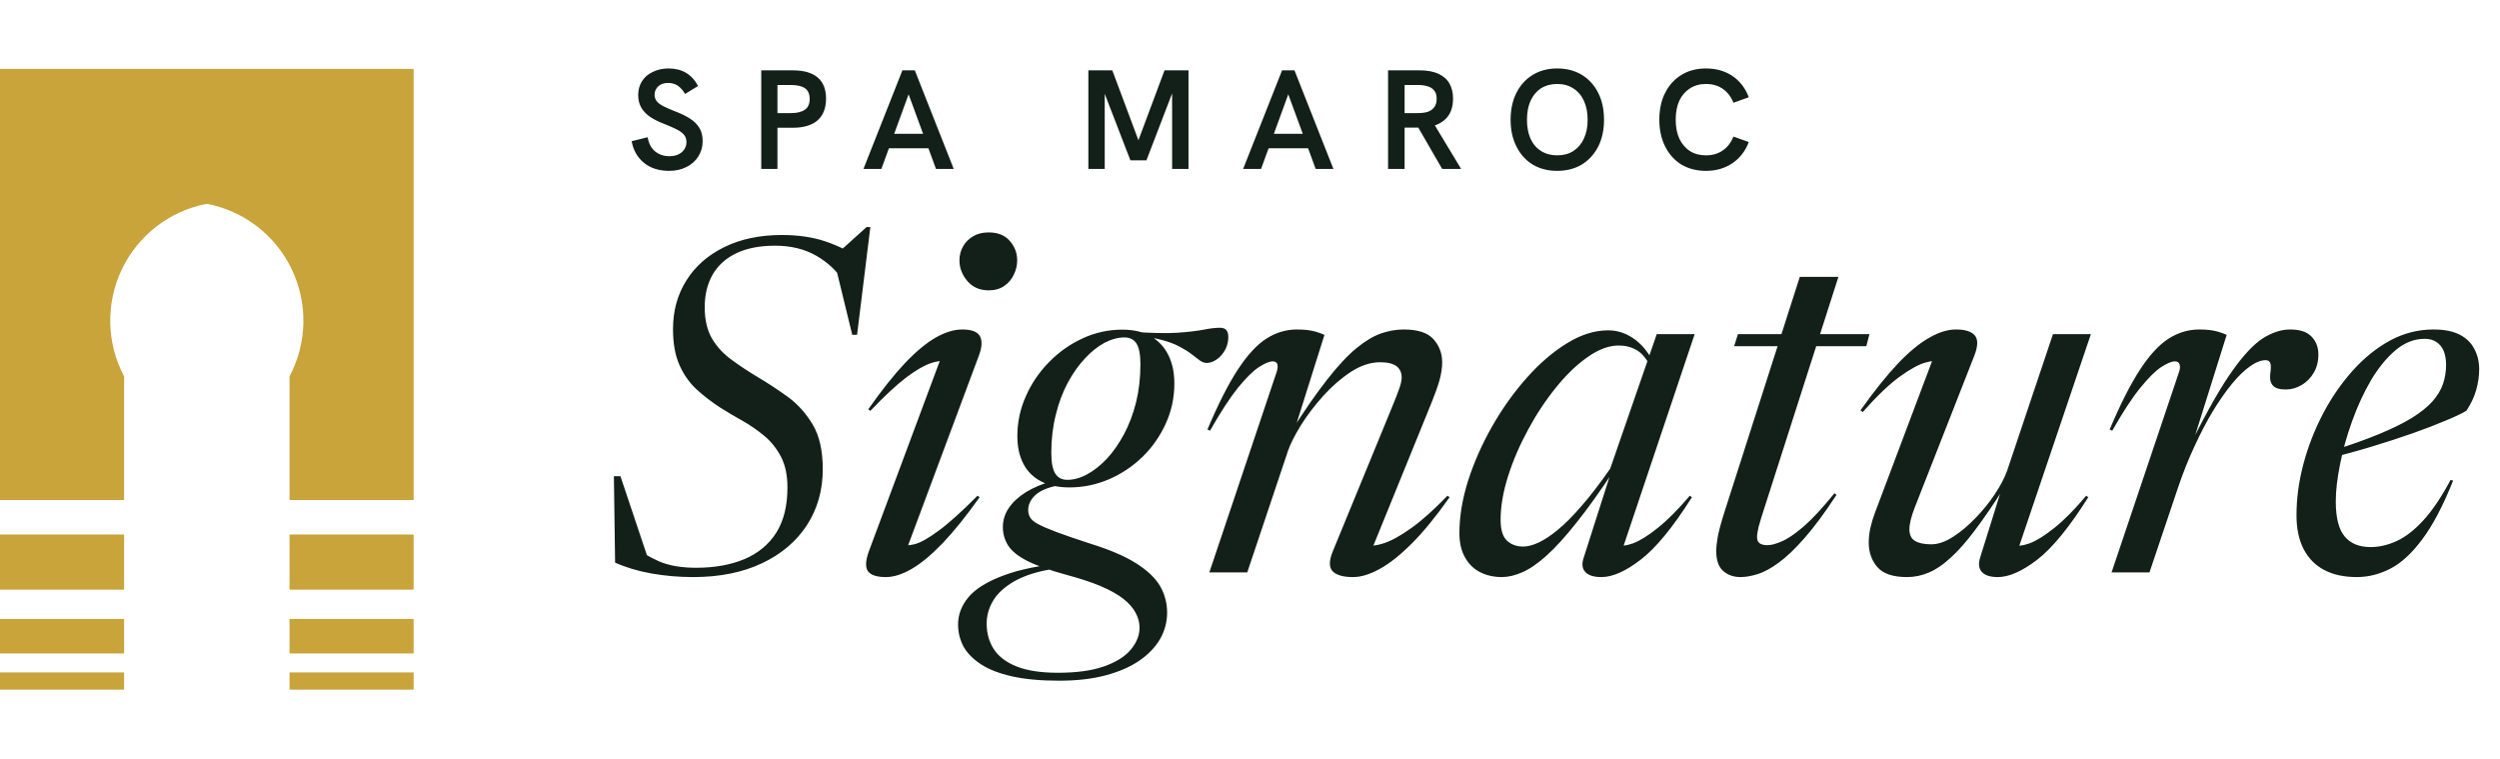
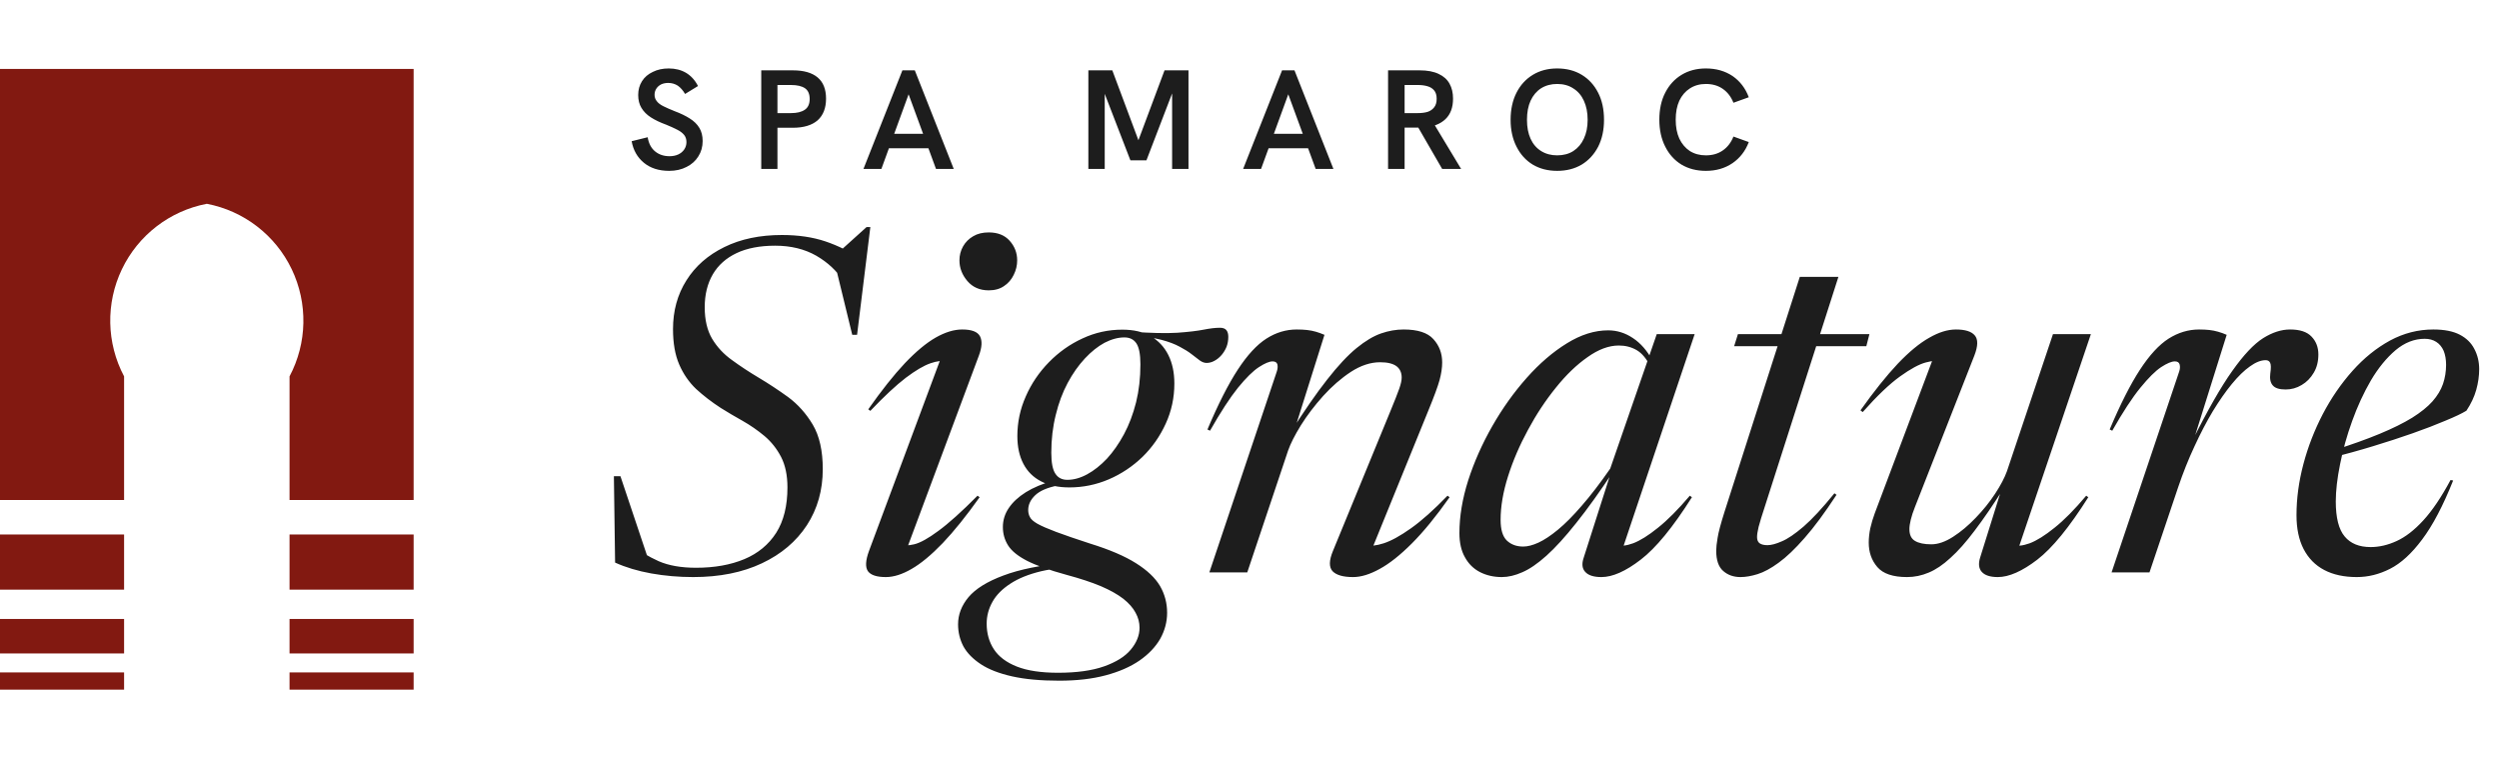
<svg xmlns="http://www.w3.org/2000/svg" viewBox="0 0 145 44" role="img" aria-label="Spa Maroc Signature">
-   <g fill="#C9A43B" transform="translate(0 4)">
+   <g fill="#821911" transform="translate(0 4)">
    <path fill-rule="evenodd" d="M0 0H24V25H0ZM7.2 25V17.83A6.9 6.9 0 0 1 12 7.82A6.9 6.9 0 0 1 16.8 17.83V25Z" />
    <path d="M0 27h7.2v3.2H0ZM16.8 27H24v3.2h-7.2Z" />
    <path d="M0 31.9h7.2v2H0ZM16.8 31.9H24v2h-7.2Z" />
    <path d="M0 35h7.2v1H0ZM16.8 35H24v1h-7.2Z" />
  </g>
-   <path fill="#13201A" d="M38.83 9.91Q37.93 9.91 37.36 9.44Q36.79 8.97 36.65 8.19L37.58 7.96Q37.67 8.5 38.01 8.78Q38.35 9.06 38.85 9.06Q39.13 9.06 39.35 8.96Q39.57 8.86 39.7 8.67Q39.83 8.48 39.83 8.24Q39.83 7.99 39.69 7.82Q39.55 7.65 39.29 7.52Q39.02 7.38 38.65 7.23Q38.13 7.04 37.77 6.81Q37.41 6.58 37.22 6.26Q37.03 5.95 37.03 5.51Q37.03 5.06 37.25 4.71Q37.47 4.36 37.88 4.17Q38.28 3.97 38.8 3.97Q39.37 3.97 39.8 4.22Q40.24 4.48 40.5 4.99L39.75 5.45Q39.57 5.14 39.33 4.97Q39.08 4.81 38.77 4.81Q38.55 4.81 38.37 4.89Q38.19 4.98 38.09 5.13Q37.98 5.29 37.98 5.5Q37.98 5.71 38.11 5.87Q38.23 6.03 38.49 6.16Q38.75 6.29 39.15 6.45Q39.66 6.64 40.02 6.87Q40.39 7.1 40.58 7.42Q40.77 7.73 40.77 8.18Q40.77 8.68 40.52 9.07Q40.28 9.46 39.84 9.68Q39.4 9.91 38.83 9.91ZM44.17 9.8L44.17 4.08L46 4.08Q46.95 4.08 47.44 4.49Q47.93 4.9 47.93 5.72Q47.93 6.54 47.44 6.98Q46.94 7.41 46 7.41L45.11 7.41L45.11 9.8ZM45.11 6.56L45.9 6.56Q46.41 6.56 46.69 6.37Q46.98 6.18 46.98 5.74Q46.98 5.31 46.71 5.12Q46.43 4.93 45.9 4.93L45.11 4.93ZM50.1 9.8L52.36 4.08L53.08 4.08L55.34 9.8L54.31 9.8L52.72 5.47L51.14 9.8ZM51.51 8.6L51.8 7.76L53.63 7.76L53.94 8.6ZM63.15 9.8L63.15 4.08L64.54 4.08L66.14 8.36L65.97 8.36L67.57 4.08L68.96 4.08L68.96 9.8L68.01 9.8L68.01 5.19L68.09 5.21L66.52 9.3L65.59 9.3L64.01 5.21L64.1 5.19L64.1 9.8ZM72.13 9.8L74.39 4.08L75.11 4.08L77.37 9.8L76.34 9.8L74.75 5.47L73.17 9.8ZM73.54 8.6L73.83 7.76L75.66 7.76L75.97 8.6ZM80.54 9.8L80.54 4.08L82.37 4.08Q83.05 4.08 83.48 4.29Q83.91 4.49 84.11 4.86Q84.31 5.22 84.31 5.72Q84.31 6.49 83.87 6.91Q83.43 7.33 82.62 7.4Q82.46 7.4 82.27 7.4Q82.08 7.4 81.93 7.4L81.5 7.4L81.5 9.8ZM83.68 9.8L82.23 7.29L83.2 7.18L84.78 9.8ZM81.5 6.56L82.27 6.56Q82.59 6.56 82.83 6.49Q83.07 6.41 83.21 6.23Q83.36 6.05 83.36 5.73Q83.36 5.41 83.21 5.24Q83.07 5.07 82.82 5Q82.58 4.93 82.27 4.93L81.5 4.93ZM90.35 9.91Q89.55 9.91 88.94 9.55Q88.33 9.18 87.99 8.5Q87.65 7.83 87.65 6.95Q87.65 6.05 87.99 5.38Q88.33 4.71 88.94 4.34Q89.55 3.97 90.35 3.97Q91.17 3.97 91.78 4.34Q92.39 4.71 92.73 5.38Q93.07 6.04 93.07 6.95Q93.07 7.84 92.73 8.51Q92.38 9.18 91.77 9.55Q91.16 9.91 90.35 9.91ZM90.35 9.01Q90.9 9.01 91.29 8.76Q91.69 8.5 91.9 8.04Q92.12 7.58 92.12 6.95Q92.12 6.31 91.9 5.84Q91.69 5.38 91.29 5.13Q90.9 4.87 90.35 4.87Q89.82 4.87 89.42 5.12Q89.03 5.37 88.81 5.84Q88.6 6.3 88.6 6.95Q88.6 7.59 88.81 8.05Q89.02 8.51 89.42 8.76Q89.82 9.01 90.35 9.01ZM98.98 9.91Q98.18 9.91 97.57 9.55Q96.96 9.18 96.62 8.5Q96.28 7.83 96.28 6.94Q96.28 6.04 96.62 5.38Q96.96 4.71 97.57 4.34Q98.18 3.97 98.98 3.97Q99.87 3.97 100.53 4.41Q101.18 4.86 101.47 5.64L100.58 5.96Q100.38 5.45 99.97 5.16Q99.56 4.87 98.98 4.87Q98.45 4.87 98.05 5.13Q97.66 5.38 97.44 5.84Q97.23 6.3 97.23 6.94Q97.23 7.58 97.44 8.04Q97.66 8.5 98.05 8.76Q98.45 9.01 98.98 9.01Q99.56 9.01 99.97 8.72Q100.38 8.43 100.58 7.92L101.47 8.24Q101.18 9.01 100.53 9.46Q99.87 9.91 98.98 9.91Z" />
-   <path fill="#13201A" d="M48.96 16.34Q48.38 15.42 47.36 14.83Q46.34 14.25 44.98 14.25Q43.65 14.25 42.74 14.68Q41.83 15.11 41.36 15.91Q40.89 16.72 40.89 17.82Q40.89 18.92 41.32 19.65Q41.76 20.38 42.48 20.89Q43.19 21.41 44.03 21.91Q44.87 22.41 45.73 23.03Q46.58 23.66 47.16 24.63Q47.74 25.61 47.74 27.21Q47.74 29.04 46.82 30.46Q45.89 31.88 44.21 32.67Q42.52 33.47 40.22 33.47Q38.97 33.47 37.79 33.26Q36.62 33.05 35.69 32.63L35.62 27.62L36 27.62L37.77 32.9L36.46 31.5Q37.35 32.16 38.22 32.55Q39.09 32.93 40.39 32.93Q41.99 32.93 43.19 32.43Q44.38 31.93 45.04 30.9Q45.69 29.87 45.69 28.27Q45.69 27.22 45.32 26.5Q44.95 25.79 44.36 25.29Q43.76 24.79 43.09 24.41Q42.41 24.03 41.82 23.66Q41.02 23.14 40.39 22.56Q39.77 21.97 39.41 21.14Q39.05 20.31 39.05 19.09Q39.05 17.49 39.83 16.26Q40.6 15.03 42.03 14.33Q43.45 13.63 45.37 13.63Q46.79 13.63 47.89 14Q48.99 14.37 50.07 15.08L48.64 14.65L50.28 13.17L50.5 13.17L49.73 19.42L49.45 19.42L48.39 15.07ZM50.42 31.96L54.67 20.56L54.93 20.97Q54.56 20.87 53.99 21.07Q53.41 21.27 52.56 21.91Q51.71 22.56 50.5 23.83L50.38 23.74Q51.54 22.09 52.5 21.07Q53.47 20.05 54.29 19.58Q55.12 19.11 55.83 19.11Q56.65 19.11 56.86 19.5Q57.07 19.9 56.8 20.62L52.55 32.01L52.23 31.53Q52.52 31.7 53.04 31.57Q53.56 31.45 54.45 30.79Q55.34 30.14 56.72 28.75L56.84 28.84Q55.68 30.47 54.7 31.5Q53.71 32.53 52.89 33Q52.08 33.47 51.4 33.47Q50.61 33.47 50.36 33.13Q50.12 32.78 50.42 31.96ZM55.67 15.1Q55.67 14.66 55.88 14.29Q56.09 13.92 56.47 13.7Q56.84 13.48 57.37 13.48Q58.15 13.48 58.58 13.96Q59.02 14.45 59.02 15.1Q59.02 15.54 58.82 15.94Q58.63 16.34 58.26 16.59Q57.9 16.84 57.37 16.84Q56.59 16.84 56.13 16.3Q55.67 15.76 55.67 15.1ZM70.01 21.05Q69.82 21.05 69.62 20.91Q69.43 20.77 69.15 20.55Q68.87 20.33 68.45 20.11Q68.03 19.88 67.39 19.71Q66.75 19.54 65.83 19.5L65.66 19.24Q67.33 19.36 68.31 19.3Q69.29 19.23 69.84 19.12Q70.4 19.01 70.78 19.01Q71.05 19.01 71.16 19.15Q71.27 19.28 71.27 19.54Q71.27 19.84 71.17 20.11Q71.06 20.38 70.88 20.59Q70.69 20.81 70.46 20.93Q70.24 21.05 70.01 21.05ZM61.93 27.83Q62.49 27.83 63.08 27.51Q63.67 27.19 64.23 26.6Q64.78 26 65.22 25.18Q65.66 24.36 65.92 23.33Q66.17 22.31 66.17 21.13Q66.17 20.27 65.94 19.92Q65.71 19.57 65.24 19.57Q64.69 19.57 64.09 19.88Q63.5 20.2 62.95 20.79Q62.39 21.39 61.95 22.21Q61.51 23.03 61.26 24.06Q61 25.09 61 26.26Q61 27.13 61.24 27.48Q61.47 27.83 61.93 27.83ZM65.12 19.12Q66.1 19.12 66.77 19.5Q67.44 19.89 67.79 20.59Q68.14 21.29 68.14 22.24Q68.14 23.48 67.64 24.57Q67.14 25.67 66.29 26.5Q65.43 27.33 64.34 27.8Q63.24 28.27 62.05 28.27Q61.08 28.27 60.41 27.92Q59.73 27.57 59.38 26.9Q59.03 26.23 59.03 25.29Q59.03 24.09 59.52 22.99Q60 21.89 60.86 21.01Q61.72 20.13 62.81 19.63Q63.9 19.12 65.12 19.12ZM61.46 39.48Q59.85 39.48 58.73 39.23Q57.61 38.98 56.92 38.53Q56.22 38.07 55.9 37.49Q55.59 36.9 55.59 36.21Q55.59 35.36 56.2 34.63Q56.82 33.9 58.22 33.38Q59.62 32.85 61.97 32.62L63.03 32.62L63.03 32.88Q61.51 32.88 60.42 33.13Q59.33 33.39 58.63 33.85Q57.92 34.31 57.59 34.9Q57.25 35.5 57.25 36.17Q57.25 37.02 57.67 37.66Q58.09 38.3 59 38.66Q59.91 39.02 61.39 39.02Q63.01 39.02 64.06 38.65Q65.11 38.28 65.61 37.68Q66.12 37.07 66.12 36.41Q66.12 35.95 65.89 35.54Q65.67 35.12 65.18 34.73Q64.69 34.35 63.88 34Q63.07 33.66 61.88 33.34Q60.38 32.93 59.58 32.52Q58.79 32.11 58.49 31.63Q58.19 31.15 58.19 30.57Q58.19 29.97 58.53 29.47Q58.87 28.96 59.52 28.55Q60.18 28.14 61.12 27.88L61.37 28.16Q60.47 28.34 60.07 28.72Q59.66 29.11 59.66 29.58Q59.66 29.81 59.76 29.99Q59.85 30.18 60.2 30.38Q60.56 30.58 61.28 30.85Q62 31.12 63.26 31.53Q64.94 32.05 65.92 32.67Q66.89 33.28 67.31 33.99Q67.72 34.7 67.72 35.54Q67.72 36.33 67.32 37.05Q66.91 37.76 66.12 38.31Q65.32 38.86 64.15 39.17Q62.99 39.48 61.46 39.48ZM70.21 24.98L70.06 24.91Q70.99 22.71 71.82 21.44Q72.65 20.17 73.48 19.64Q74.31 19.11 75.24 19.11Q75.58 19.11 75.84 19.14Q76.11 19.17 76.35 19.24Q76.59 19.31 76.85 19.42L75.05 25.13L74.85 25.13Q76.07 23.2 77.01 22.01Q77.94 20.82 78.71 20.19Q79.47 19.57 80.13 19.34Q80.79 19.11 81.44 19.11Q82.67 19.11 83.17 19.67Q83.68 20.23 83.68 21.02Q83.68 21.48 83.53 22.04Q83.38 22.59 82.87 23.83L79.54 32.01L79.24 31.62Q79.64 31.72 80.29 31.51Q80.94 31.3 81.87 30.64Q82.79 29.99 83.99 28.75L84.11 28.84Q82.94 30.5 81.92 31.52Q80.9 32.54 80.05 33Q79.2 33.47 78.51 33.47Q77.65 33.47 77.32 33.13Q77 32.78 77.34 31.96L80.67 23.86Q81.05 22.94 81.19 22.54Q81.33 22.14 81.33 21.9Q81.33 21.47 81.03 21.24Q80.72 21.01 80.08 21.01Q79.24 21.01 78.38 21.57Q77.53 22.13 76.77 22.97Q76.01 23.82 75.48 24.67Q74.95 25.53 74.74 26.13L72.37 33.2L70.17 33.2L74.08 21.56Q74.16 21.33 74.12 21.14Q74.07 20.96 73.84 20.96Q73.56 20.96 73.05 21.29Q72.54 21.62 71.83 22.49Q71.13 23.36 70.21 24.98ZM91.89 32.35L93.52 27.25L93.67 27.25Q92.43 29.12 91.46 30.33Q90.5 31.54 89.73 32.23Q88.96 32.92 88.33 33.19Q87.7 33.47 87.14 33.47Q86.44 33.47 85.87 33.18Q85.31 32.89 85 32.32Q84.68 31.76 84.68 30.92Q84.68 29.47 85.19 27.86Q85.71 26.25 86.59 24.71Q87.47 23.17 88.59 21.91Q89.7 20.66 90.92 19.91Q92.13 19.16 93.31 19.16Q94.08 19.16 94.75 19.61Q95.43 20.06 95.9 20.94L95.78 21.29Q95.43 20.58 94.97 20.31Q94.51 20.04 93.93 20.04Q93.06 20.04 92.12 20.71Q91.17 21.37 90.28 22.48Q89.38 23.59 88.66 24.93Q87.93 26.27 87.5 27.63Q87.07 28.99 87.07 30.15Q87.07 31 87.43 31.35Q87.8 31.7 88.38 31.7Q88.77 31.7 89.27 31.47Q89.77 31.24 90.4 30.72Q91.03 30.2 91.78 29.33Q92.54 28.46 93.43 27.18L95.66 20.74L96.13 19.38L98.33 19.38L94.08 32.03L93.79 31.61Q94.16 31.73 94.76 31.51Q95.37 31.28 96.2 30.61Q97.03 29.95 98.05 28.75L98.17 28.84Q96.52 31.45 95.2 32.46Q93.89 33.47 92.92 33.47Q92.25 33.47 91.98 33.17Q91.71 32.88 91.89 32.35ZM100.62 20.08L100.84 19.38L108.47 19.38L108.29 20.08ZM102.19 30.04Q102.1 30.35 102.04 30.56Q101.99 30.77 101.97 30.91Q101.95 31.04 101.95 31.15Q101.95 31.4 102.1 31.51Q102.26 31.62 102.55 31.62Q102.88 31.62 103.38 31.4Q103.89 31.19 104.65 30.54Q105.4 29.89 106.44 28.61L106.56 28.7Q105.54 30.26 104.71 31.2Q103.88 32.15 103.2 32.64Q102.53 33.13 101.98 33.3Q101.43 33.47 100.99 33.47Q100.39 33.47 99.99 33.12Q99.58 32.77 99.58 31.94Q99.58 31.67 99.66 31.2Q99.73 30.73 100.07 29.66L104.43 16.06L106.67 16.06ZM114.89 32.35L116.16 28.29L116.28 28.29Q115.34 29.77 114.58 30.77Q113.83 31.77 113.17 32.36Q112.52 32.96 111.91 33.21Q111.3 33.47 110.65 33.47Q109.43 33.47 108.93 32.89Q108.43 32.31 108.43 31.47Q108.43 31.08 108.52 30.64Q108.62 30.2 108.78 29.77L112.25 20.56L112.57 21.01Q112.33 20.86 111.75 21.02Q111.17 21.17 110.25 21.83Q109.33 22.49 108.08 23.9L107.95 23.8Q109.13 22.14 110.11 21.1Q111.1 20.06 111.94 19.59Q112.77 19.11 113.49 19.11Q114.29 19.11 114.58 19.45Q114.88 19.79 114.56 20.62L111.11 29.41Q110.95 29.81 110.87 30.14Q110.79 30.46 110.79 30.69Q110.79 31.18 111.11 31.37Q111.44 31.57 112.06 31.57Q112.65 31.57 113.33 31.13Q114 30.7 114.64 30.03Q115.28 29.37 115.76 28.64Q116.24 27.91 116.45 27.33L119.12 19.38L121.32 19.38L117.04 32.03L116.8 31.61Q117.16 31.73 117.77 31.51Q118.38 31.28 119.21 30.61Q120.04 29.95 121.05 28.75L121.17 28.84Q119.52 31.45 118.21 32.46Q116.89 33.47 115.92 33.47Q115.26 33.47 114.99 33.17Q114.73 32.88 114.89 32.35ZM126.44 21.56Q126.52 21.33 126.47 21.14Q126.42 20.96 126.19 20.96Q125.91 20.96 125.4 21.29Q124.9 21.62 124.19 22.49Q123.48 23.36 122.56 24.98L122.41 24.91Q123.34 22.71 124.17 21.44Q125 20.17 125.83 19.64Q126.67 19.11 127.6 19.11Q127.93 19.11 128.2 19.14Q128.46 19.17 128.7 19.24Q128.95 19.31 129.2 19.42L127.26 25.6L127.19 25.6Q128.53 22.91 129.52 21.52Q130.51 20.12 131.32 19.61Q132.12 19.11 132.88 19.11Q133.73 19.11 134.12 19.52Q134.52 19.93 134.52 20.56Q134.52 21.17 134.25 21.62Q133.98 22.08 133.55 22.33Q133.12 22.59 132.62 22.59Q132.08 22.59 131.88 22.36Q131.67 22.13 131.73 21.66Q131.8 21.19 131.72 21.04Q131.65 20.89 131.46 20.89Q131.05 20.89 130.55 21.25Q130.05 21.6 129.5 22.27Q128.95 22.94 128.39 23.86Q127.84 24.78 127.33 25.89Q126.81 27 126.38 28.27L124.72 33.2L122.52 33.2ZM140.69 19.65Q139.79 19.65 139 20.31Q138.21 20.98 137.57 22.06Q136.94 23.14 136.48 24.42Q136.02 25.69 135.78 26.92Q135.53 28.15 135.53 29.08Q135.53 30.51 136.05 31.12Q136.56 31.73 137.55 31.73Q138.3 31.73 139.06 31.38Q139.83 31.03 140.61 30.18Q141.39 29.33 142.19 27.84L142.34 27.87Q141.46 30.07 140.54 31.29Q139.63 32.51 138.68 32.99Q137.74 33.47 136.75 33.47Q135.64 33.47 134.86 33.06Q134.08 32.65 133.66 31.84Q133.25 31.04 133.25 29.88Q133.25 28.43 133.65 26.92Q134.05 25.41 134.78 24.01Q135.51 22.62 136.5 21.51Q137.49 20.4 138.68 19.75Q139.87 19.11 141.19 19.11Q142.14 19.11 142.72 19.41Q143.3 19.71 143.57 20.24Q143.85 20.77 143.85 21.41Q143.85 22 143.68 22.61Q143.51 23.22 143.11 23.82Q142.72 24.06 141.89 24.4Q141.07 24.75 139.99 25.13Q138.91 25.51 137.69 25.88Q136.48 26.25 135.29 26.54L135.37 26.13Q136.95 25.63 138.08 25.16Q139.21 24.69 139.96 24.23Q140.71 23.76 141.14 23.28Q141.57 22.79 141.75 22.27Q141.93 21.74 141.93 21.16Q141.93 20.7 141.79 20.35Q141.64 20.01 141.36 19.83Q141.08 19.65 140.69 19.65Z" />
+   <path fill="#1D1D1D" d="M38.83 9.91Q37.93 9.91 37.36 9.44Q36.79 8.97 36.65 8.19L37.58 7.96Q37.67 8.5 38.01 8.78Q38.35 9.06 38.85 9.06Q39.13 9.06 39.35 8.96Q39.57 8.86 39.7 8.67Q39.83 8.48 39.83 8.24Q39.83 7.99 39.69 7.82Q39.55 7.65 39.29 7.52Q39.02 7.38 38.65 7.23Q38.13 7.04 37.77 6.81Q37.41 6.58 37.22 6.26Q37.03 5.95 37.03 5.51Q37.03 5.06 37.25 4.71Q37.47 4.36 37.88 4.17Q38.28 3.97 38.8 3.97Q39.37 3.97 39.8 4.22Q40.24 4.48 40.5 4.99L39.75 5.45Q39.57 5.14 39.33 4.97Q39.08 4.81 38.77 4.81Q38.55 4.81 38.37 4.89Q38.19 4.98 38.09 5.13Q37.98 5.29 37.98 5.5Q37.98 5.71 38.11 5.87Q38.23 6.03 38.49 6.16Q38.75 6.29 39.15 6.45Q39.66 6.64 40.02 6.87Q40.39 7.1 40.58 7.42Q40.77 7.73 40.77 8.18Q40.77 8.68 40.52 9.07Q40.28 9.46 39.84 9.68Q39.4 9.91 38.83 9.91ZM44.17 9.8L44.17 4.08L46 4.08Q46.95 4.08 47.44 4.49Q47.93 4.9 47.93 5.72Q47.93 6.54 47.44 6.98Q46.94 7.41 46 7.41L45.11 7.41L45.11 9.8ZM45.11 6.56L45.9 6.56Q46.41 6.56 46.69 6.37Q46.98 6.18 46.98 5.74Q46.98 5.31 46.71 5.12Q46.43 4.93 45.9 4.93L45.11 4.93ZM50.1 9.8L52.36 4.08L53.08 4.08L55.34 9.8L54.31 9.8L52.72 5.47L51.14 9.8ZM51.51 8.6L51.8 7.76L53.63 7.76L53.94 8.6ZM63.15 9.8L63.15 4.08L64.54 4.08L66.14 8.36L65.97 8.36L67.57 4.08L68.96 4.08L68.96 9.8L68.01 9.8L68.01 5.19L68.09 5.21L66.52 9.3L65.59 9.3L64.01 5.21L64.1 5.19L64.1 9.8ZM72.13 9.8L74.39 4.08L75.11 4.08L77.37 9.8L76.34 9.8L74.75 5.47L73.17 9.8ZM73.54 8.6L73.83 7.76L75.66 7.76L75.97 8.6ZM80.54 9.8L80.54 4.08L82.37 4.08Q83.05 4.08 83.48 4.29Q83.91 4.49 84.11 4.86Q84.31 5.22 84.31 5.72Q84.31 6.49 83.87 6.91Q83.43 7.33 82.62 7.4Q82.46 7.4 82.27 7.4Q82.08 7.4 81.93 7.4L81.5 7.4L81.5 9.8ZM83.68 9.8L82.23 7.29L83.2 7.18L84.78 9.8ZM81.5 6.56L82.27 6.56Q82.59 6.56 82.83 6.49Q83.07 6.41 83.21 6.23Q83.36 6.05 83.36 5.73Q83.36 5.41 83.21 5.24Q83.07 5.07 82.82 5Q82.58 4.93 82.27 4.93L81.5 4.93ZM90.35 9.91Q89.55 9.91 88.94 9.55Q88.33 9.18 87.99 8.5Q87.65 7.83 87.65 6.95Q87.65 6.05 87.99 5.38Q88.33 4.71 88.94 4.34Q89.55 3.97 90.35 3.97Q91.17 3.97 91.78 4.34Q92.39 4.71 92.73 5.38Q93.07 6.04 93.07 6.95Q93.07 7.84 92.73 8.51Q92.38 9.18 91.77 9.55Q91.16 9.91 90.35 9.91ZM90.35 9.01Q90.9 9.01 91.29 8.76Q91.69 8.5 91.9 8.04Q92.12 7.58 92.12 6.95Q92.12 6.31 91.9 5.84Q91.69 5.38 91.29 5.13Q90.9 4.87 90.35 4.87Q89.82 4.87 89.42 5.12Q89.03 5.37 88.81 5.84Q88.6 6.3 88.6 6.95Q88.6 7.59 88.81 8.05Q89.02 8.51 89.42 8.76Q89.82 9.01 90.35 9.01ZM98.98 9.91Q98.18 9.91 97.57 9.55Q96.96 9.18 96.62 8.5Q96.28 7.83 96.28 6.94Q96.28 6.04 96.62 5.38Q96.96 4.71 97.57 4.34Q98.18 3.97 98.98 3.97Q99.87 3.97 100.53 4.41Q101.18 4.86 101.47 5.64L100.58 5.96Q100.38 5.45 99.97 5.16Q99.56 4.87 98.98 4.87Q98.45 4.87 98.05 5.13Q97.66 5.38 97.44 5.84Q97.23 6.3 97.23 6.94Q97.23 7.58 97.44 8.04Q97.66 8.5 98.05 8.76Q98.45 9.01 98.98 9.01Q99.56 9.01 99.97 8.72Q100.38 8.43 100.58 7.92L101.47 8.24Q101.18 9.01 100.53 9.46Q99.87 9.91 98.98 9.91Z" />
+   <path fill="#1D1D1D" d="M48.96 16.34Q48.38 15.42 47.36 14.83Q46.34 14.25 44.98 14.25Q43.65 14.25 42.74 14.68Q41.83 15.11 41.36 15.91Q40.89 16.72 40.89 17.82Q40.89 18.92 41.32 19.65Q41.76 20.38 42.48 20.89Q43.19 21.41 44.03 21.91Q44.87 22.41 45.73 23.03Q46.58 23.66 47.16 24.63Q47.74 25.61 47.74 27.21Q47.74 29.04 46.82 30.46Q45.89 31.88 44.21 32.67Q42.52 33.47 40.22 33.47Q38.97 33.47 37.79 33.26Q36.62 33.05 35.69 32.63L35.62 27.62L36 27.62L37.77 32.9L36.46 31.5Q37.35 32.16 38.22 32.55Q39.09 32.93 40.39 32.93Q41.99 32.93 43.19 32.43Q44.38 31.93 45.04 30.9Q45.69 29.87 45.69 28.27Q45.69 27.22 45.32 26.5Q44.95 25.79 44.36 25.29Q43.76 24.79 43.09 24.41Q42.41 24.03 41.82 23.66Q41.02 23.14 40.39 22.56Q39.77 21.97 39.41 21.14Q39.05 20.31 39.05 19.09Q39.05 17.49 39.83 16.26Q40.6 15.03 42.03 14.33Q43.45 13.63 45.37 13.63Q46.79 13.63 47.89 14Q48.99 14.37 50.07 15.08L48.64 14.65L50.28 13.17L50.5 13.17L49.73 19.42L49.45 19.42L48.39 15.07ZM50.42 31.96L54.67 20.56L54.93 20.97Q54.56 20.87 53.99 21.07Q53.41 21.27 52.56 21.91Q51.71 22.56 50.5 23.83L50.38 23.74Q51.54 22.09 52.5 21.07Q53.47 20.05 54.29 19.58Q55.12 19.11 55.83 19.11Q56.65 19.11 56.86 19.5Q57.07 19.9 56.8 20.62L52.55 32.01L52.23 31.53Q52.52 31.7 53.04 31.57Q53.56 31.45 54.45 30.79Q55.34 30.14 56.72 28.75L56.84 28.84Q55.68 30.47 54.7 31.5Q53.71 32.53 52.89 33Q52.08 33.47 51.4 33.47Q50.61 33.47 50.36 33.13Q50.12 32.78 50.42 31.96ZM55.67 15.1Q55.67 14.66 55.88 14.29Q56.09 13.92 56.47 13.7Q56.84 13.48 57.37 13.48Q58.15 13.48 58.58 13.96Q59.02 14.45 59.02 15.1Q59.02 15.54 58.82 15.94Q58.63 16.34 58.26 16.59Q57.9 16.84 57.37 16.84Q56.59 16.84 56.13 16.3Q55.67 15.76 55.67 15.1ZM70.01 21.05Q69.82 21.05 69.62 20.91Q69.43 20.77 69.15 20.55Q68.87 20.33 68.45 20.11Q68.03 19.88 67.39 19.71Q66.75 19.54 65.83 19.5L65.66 19.24Q67.33 19.36 68.31 19.3Q69.29 19.23 69.84 19.12Q70.4 19.01 70.78 19.01Q71.05 19.01 71.16 19.15Q71.27 19.28 71.27 19.54Q71.27 19.84 71.17 20.11Q71.06 20.38 70.88 20.59Q70.69 20.81 70.46 20.93Q70.24 21.05 70.01 21.05ZM61.93 27.83Q62.49 27.83 63.08 27.51Q63.67 27.19 64.23 26.6Q64.78 26 65.22 25.18Q65.66 24.36 65.92 23.33Q66.17 22.31 66.17 21.13Q66.17 20.27 65.94 19.92Q65.71 19.57 65.24 19.57Q64.69 19.57 64.09 19.88Q63.5 20.2 62.95 20.79Q62.39 21.39 61.95 22.21Q61.51 23.03 61.26 24.06Q61 25.09 61 26.26Q61 27.13 61.24 27.48Q61.47 27.83 61.93 27.83ZM65.12 19.12Q66.1 19.12 66.77 19.5Q67.44 19.89 67.79 20.59Q68.14 21.29 68.14 22.24Q68.14 23.48 67.64 24.57Q67.14 25.67 66.29 26.5Q65.43 27.33 64.34 27.8Q63.24 28.27 62.05 28.27Q61.08 28.27 60.41 27.92Q59.73 27.57 59.38 26.9Q59.03 26.23 59.03 25.29Q59.03 24.09 59.52 22.99Q60 21.89 60.86 21.01Q61.72 20.13 62.81 19.63Q63.9 19.12 65.12 19.12ZM61.46 39.48Q59.85 39.48 58.73 39.23Q57.61 38.98 56.92 38.53Q56.22 38.07 55.9 37.49Q55.59 36.9 55.59 36.21Q55.59 35.36 56.2 34.63Q56.82 33.9 58.22 33.38Q59.62 32.85 61.97 32.62L63.03 32.62L63.03 32.88Q61.51 32.88 60.42 33.13Q59.33 33.39 58.63 33.85Q57.92 34.31 57.59 34.9Q57.25 35.5 57.25 36.17Q57.25 37.02 57.67 37.66Q58.09 38.3 59 38.66Q59.91 39.02 61.39 39.02Q63.01 39.02 64.06 38.65Q65.11 38.28 65.61 37.68Q66.12 37.07 66.12 36.41Q66.12 35.95 65.89 35.54Q65.67 35.12 65.18 34.73Q64.69 34.35 63.88 34Q63.07 33.66 61.88 33.34Q60.38 32.93 59.58 32.52Q58.79 32.11 58.49 31.63Q58.19 31.15 58.19 30.57Q58.19 29.97 58.53 29.47Q58.87 28.96 59.52 28.55Q60.18 28.14 61.12 27.88L61.37 28.16Q60.47 28.34 60.07 28.72Q59.66 29.11 59.66 29.58Q59.66 29.81 59.76 29.99Q59.85 30.18 60.2 30.38Q60.56 30.58 61.28 30.85Q62 31.12 63.26 31.53Q64.94 32.05 65.92 32.67Q66.89 33.28 67.31 33.99Q67.72 34.7 67.72 35.54Q67.72 36.33 67.32 37.05Q66.91 37.76 66.12 38.31Q65.32 38.86 64.15 39.17Q62.99 39.48 61.46 39.48ZM70.21 24.98L70.06 24.91Q70.99 22.71 71.82 21.44Q72.65 20.17 73.48 19.64Q74.31 19.11 75.24 19.11Q75.58 19.11 75.84 19.14Q76.11 19.17 76.35 19.24Q76.59 19.31 76.85 19.42L75.05 25.13L74.85 25.13Q76.07 23.2 77.01 22.01Q77.94 20.82 78.71 20.19Q79.47 19.57 80.13 19.34Q80.79 19.11 81.44 19.11Q82.67 19.11 83.17 19.67Q83.68 20.23 83.68 21.02Q83.68 21.48 83.53 22.04Q83.38 22.59 82.87 23.83L79.54 32.01L79.24 31.62Q79.64 31.72 80.29 31.51Q80.94 31.3 81.87 30.64Q82.79 29.99 83.99 28.75L84.11 28.84Q82.94 30.5 81.92 31.52Q80.9 32.54 80.05 33Q79.2 33.47 78.51 33.47Q77.65 33.47 77.32 33.13Q77 32.78 77.34 31.96L80.67 23.86Q81.05 22.94 81.19 22.54Q81.33 22.14 81.33 21.9Q81.33 21.47 81.03 21.24Q80.72 21.01 80.08 21.01Q79.24 21.01 78.38 21.57Q77.53 22.13 76.77 22.97Q76.01 23.82 75.48 24.67Q74.95 25.53 74.74 26.13L72.37 33.2L70.17 33.2L74.08 21.56Q74.16 21.33 74.12 21.14Q74.07 20.96 73.84 20.96Q73.56 20.96 73.05 21.29Q72.54 21.62 71.83 22.49Q71.13 23.36 70.21 24.98ZM91.89 32.35L93.52 27.25L93.67 27.25Q92.43 29.12 91.46 30.33Q90.5 31.54 89.73 32.23Q88.96 32.92 88.33 33.19Q87.7 33.47 87.14 33.47Q86.44 33.47 85.87 33.18Q85.31 32.89 85 32.32Q84.68 31.76 84.68 30.92Q84.68 29.47 85.19 27.86Q85.71 26.25 86.59 24.71Q87.47 23.17 88.59 21.91Q89.7 20.66 90.92 19.91Q92.13 19.16 93.31 19.16Q94.08 19.16 94.75 19.61Q95.43 20.06 95.9 20.94L95.78 21.29Q95.43 20.58 94.97 20.31Q94.51 20.04 93.93 20.04Q93.06 20.04 92.12 20.71Q91.17 21.37 90.28 22.48Q89.38 23.59 88.66 24.93Q87.93 26.27 87.5 27.63Q87.07 28.99 87.07 30.15Q87.07 31 87.43 31.35Q87.8 31.7 88.38 31.7Q88.77 31.7 89.27 31.47Q89.77 31.24 90.4 30.72Q91.03 30.2 91.78 29.33Q92.54 28.46 93.43 27.18L95.66 20.74L96.13 19.38L98.33 19.38L94.08 32.03L93.79 31.61Q94.16 31.73 94.76 31.51Q95.37 31.28 96.2 30.61Q97.03 29.95 98.05 28.75L98.17 28.84Q96.52 31.45 95.2 32.46Q93.89 33.47 92.92 33.47Q92.25 33.47 91.98 33.17Q91.71 32.88 91.89 32.35ZM100.62 20.08L100.84 19.38L108.47 19.38L108.29 20.08ZM102.19 30.04Q102.1 30.35 102.04 30.56Q101.99 30.77 101.97 30.91Q101.95 31.04 101.95 31.15Q101.95 31.4 102.1 31.51Q102.26 31.62 102.55 31.62Q102.88 31.62 103.38 31.4Q103.89 31.19 104.65 30.54Q105.4 29.89 106.44 28.61L106.56 28.7Q105.54 30.26 104.71 31.2Q103.88 32.15 103.2 32.64Q102.53 33.13 101.98 33.3Q101.43 33.47 100.99 33.47Q100.39 33.47 99.99 33.12Q99.58 32.77 99.58 31.94Q99.58 31.67 99.66 31.2Q99.73 30.73 100.07 29.66L104.43 16.06L106.67 16.06ZM114.89 32.35L116.16 28.29L116.28 28.29Q115.34 29.77 114.58 30.77Q113.83 31.77 113.17 32.36Q112.52 32.96 111.91 33.21Q111.3 33.47 110.65 33.47Q109.43 33.47 108.93 32.89Q108.43 32.31 108.43 31.47Q108.43 31.08 108.52 30.64Q108.62 30.2 108.78 29.77L112.25 20.56L112.57 21.01Q112.33 20.86 111.75 21.02Q111.17 21.17 110.25 21.83Q109.33 22.49 108.08 23.9L107.95 23.8Q109.13 22.14 110.11 21.1Q111.1 20.06 111.94 19.59Q112.77 19.11 113.49 19.11Q114.29 19.11 114.58 19.45Q114.88 19.79 114.56 20.62L111.11 29.41Q110.95 29.81 110.87 30.14Q110.79 30.46 110.79 30.69Q110.79 31.18 111.11 31.37Q111.44 31.57 112.06 31.57Q112.65 31.57 113.33 31.13Q114 30.7 114.64 30.03Q115.28 29.37 115.76 28.64Q116.24 27.91 116.45 27.33L119.12 19.38L121.32 19.38L117.04 32.03L116.8 31.61Q117.16 31.73 117.77 31.51Q118.38 31.28 119.21 30.61Q120.04 29.95 121.05 28.75L121.17 28.84Q119.52 31.45 118.21 32.46Q116.89 33.47 115.92 33.47Q115.26 33.47 114.99 33.17Q114.73 32.88 114.89 32.35ZM126.44 21.56Q126.52 21.33 126.47 21.14Q126.42 20.96 126.19 20.96Q125.91 20.96 125.4 21.29Q124.9 21.62 124.19 22.49Q123.48 23.36 122.56 24.98L122.41 24.91Q123.34 22.71 124.17 21.44Q125 20.17 125.83 19.64Q126.67 19.11 127.6 19.11Q127.93 19.11 128.2 19.14Q128.46 19.17 128.7 19.24Q128.95 19.31 129.2 19.42L127.26 25.6L127.19 25.6Q128.53 22.91 129.52 21.52Q130.51 20.12 131.32 19.61Q132.12 19.11 132.88 19.11Q133.73 19.11 134.12 19.52Q134.52 19.93 134.52 20.56Q134.52 21.17 134.25 21.62Q133.98 22.08 133.55 22.33Q133.12 22.59 132.62 22.59Q132.08 22.59 131.88 22.36Q131.67 22.13 131.73 21.66Q131.8 21.19 131.72 21.04Q131.65 20.89 131.46 20.89Q131.05 20.89 130.55 21.25Q130.05 21.6 129.5 22.27Q128.95 22.94 128.39 23.86Q127.84 24.78 127.33 25.89Q126.81 27 126.38 28.27L124.72 33.2L122.52 33.2ZM140.69 19.65Q139.79 19.65 139 20.31Q138.21 20.98 137.57 22.06Q136.94 23.14 136.48 24.42Q136.02 25.69 135.78 26.92Q135.53 28.15 135.53 29.08Q135.53 30.51 136.05 31.12Q136.56 31.73 137.55 31.73Q138.3 31.73 139.06 31.38Q139.83 31.03 140.61 30.18Q141.39 29.33 142.19 27.84L142.34 27.87Q141.46 30.07 140.54 31.29Q139.63 32.51 138.68 32.99Q137.74 33.47 136.75 33.47Q135.64 33.47 134.86 33.06Q134.08 32.65 133.66 31.84Q133.25 31.04 133.25 29.88Q133.25 28.43 133.65 26.92Q134.05 25.41 134.78 24.01Q135.51 22.62 136.5 21.51Q137.49 20.4 138.68 19.75Q139.87 19.11 141.19 19.11Q142.14 19.11 142.72 19.41Q143.3 19.71 143.57 20.24Q143.85 20.77 143.85 21.41Q143.85 22 143.68 22.61Q143.51 23.22 143.11 23.82Q142.72 24.06 141.89 24.4Q141.07 24.75 139.99 25.13Q138.91 25.51 137.69 25.88Q136.48 26.25 135.29 26.54L135.37 26.13Q136.95 25.63 138.08 25.16Q139.21 24.69 139.96 24.23Q140.71 23.76 141.14 23.28Q141.57 22.79 141.75 22.27Q141.93 21.74 141.93 21.16Q141.93 20.7 141.79 20.35Q141.64 20.01 141.36 19.83Q141.08 19.65 140.69 19.65Z" />
</svg>
